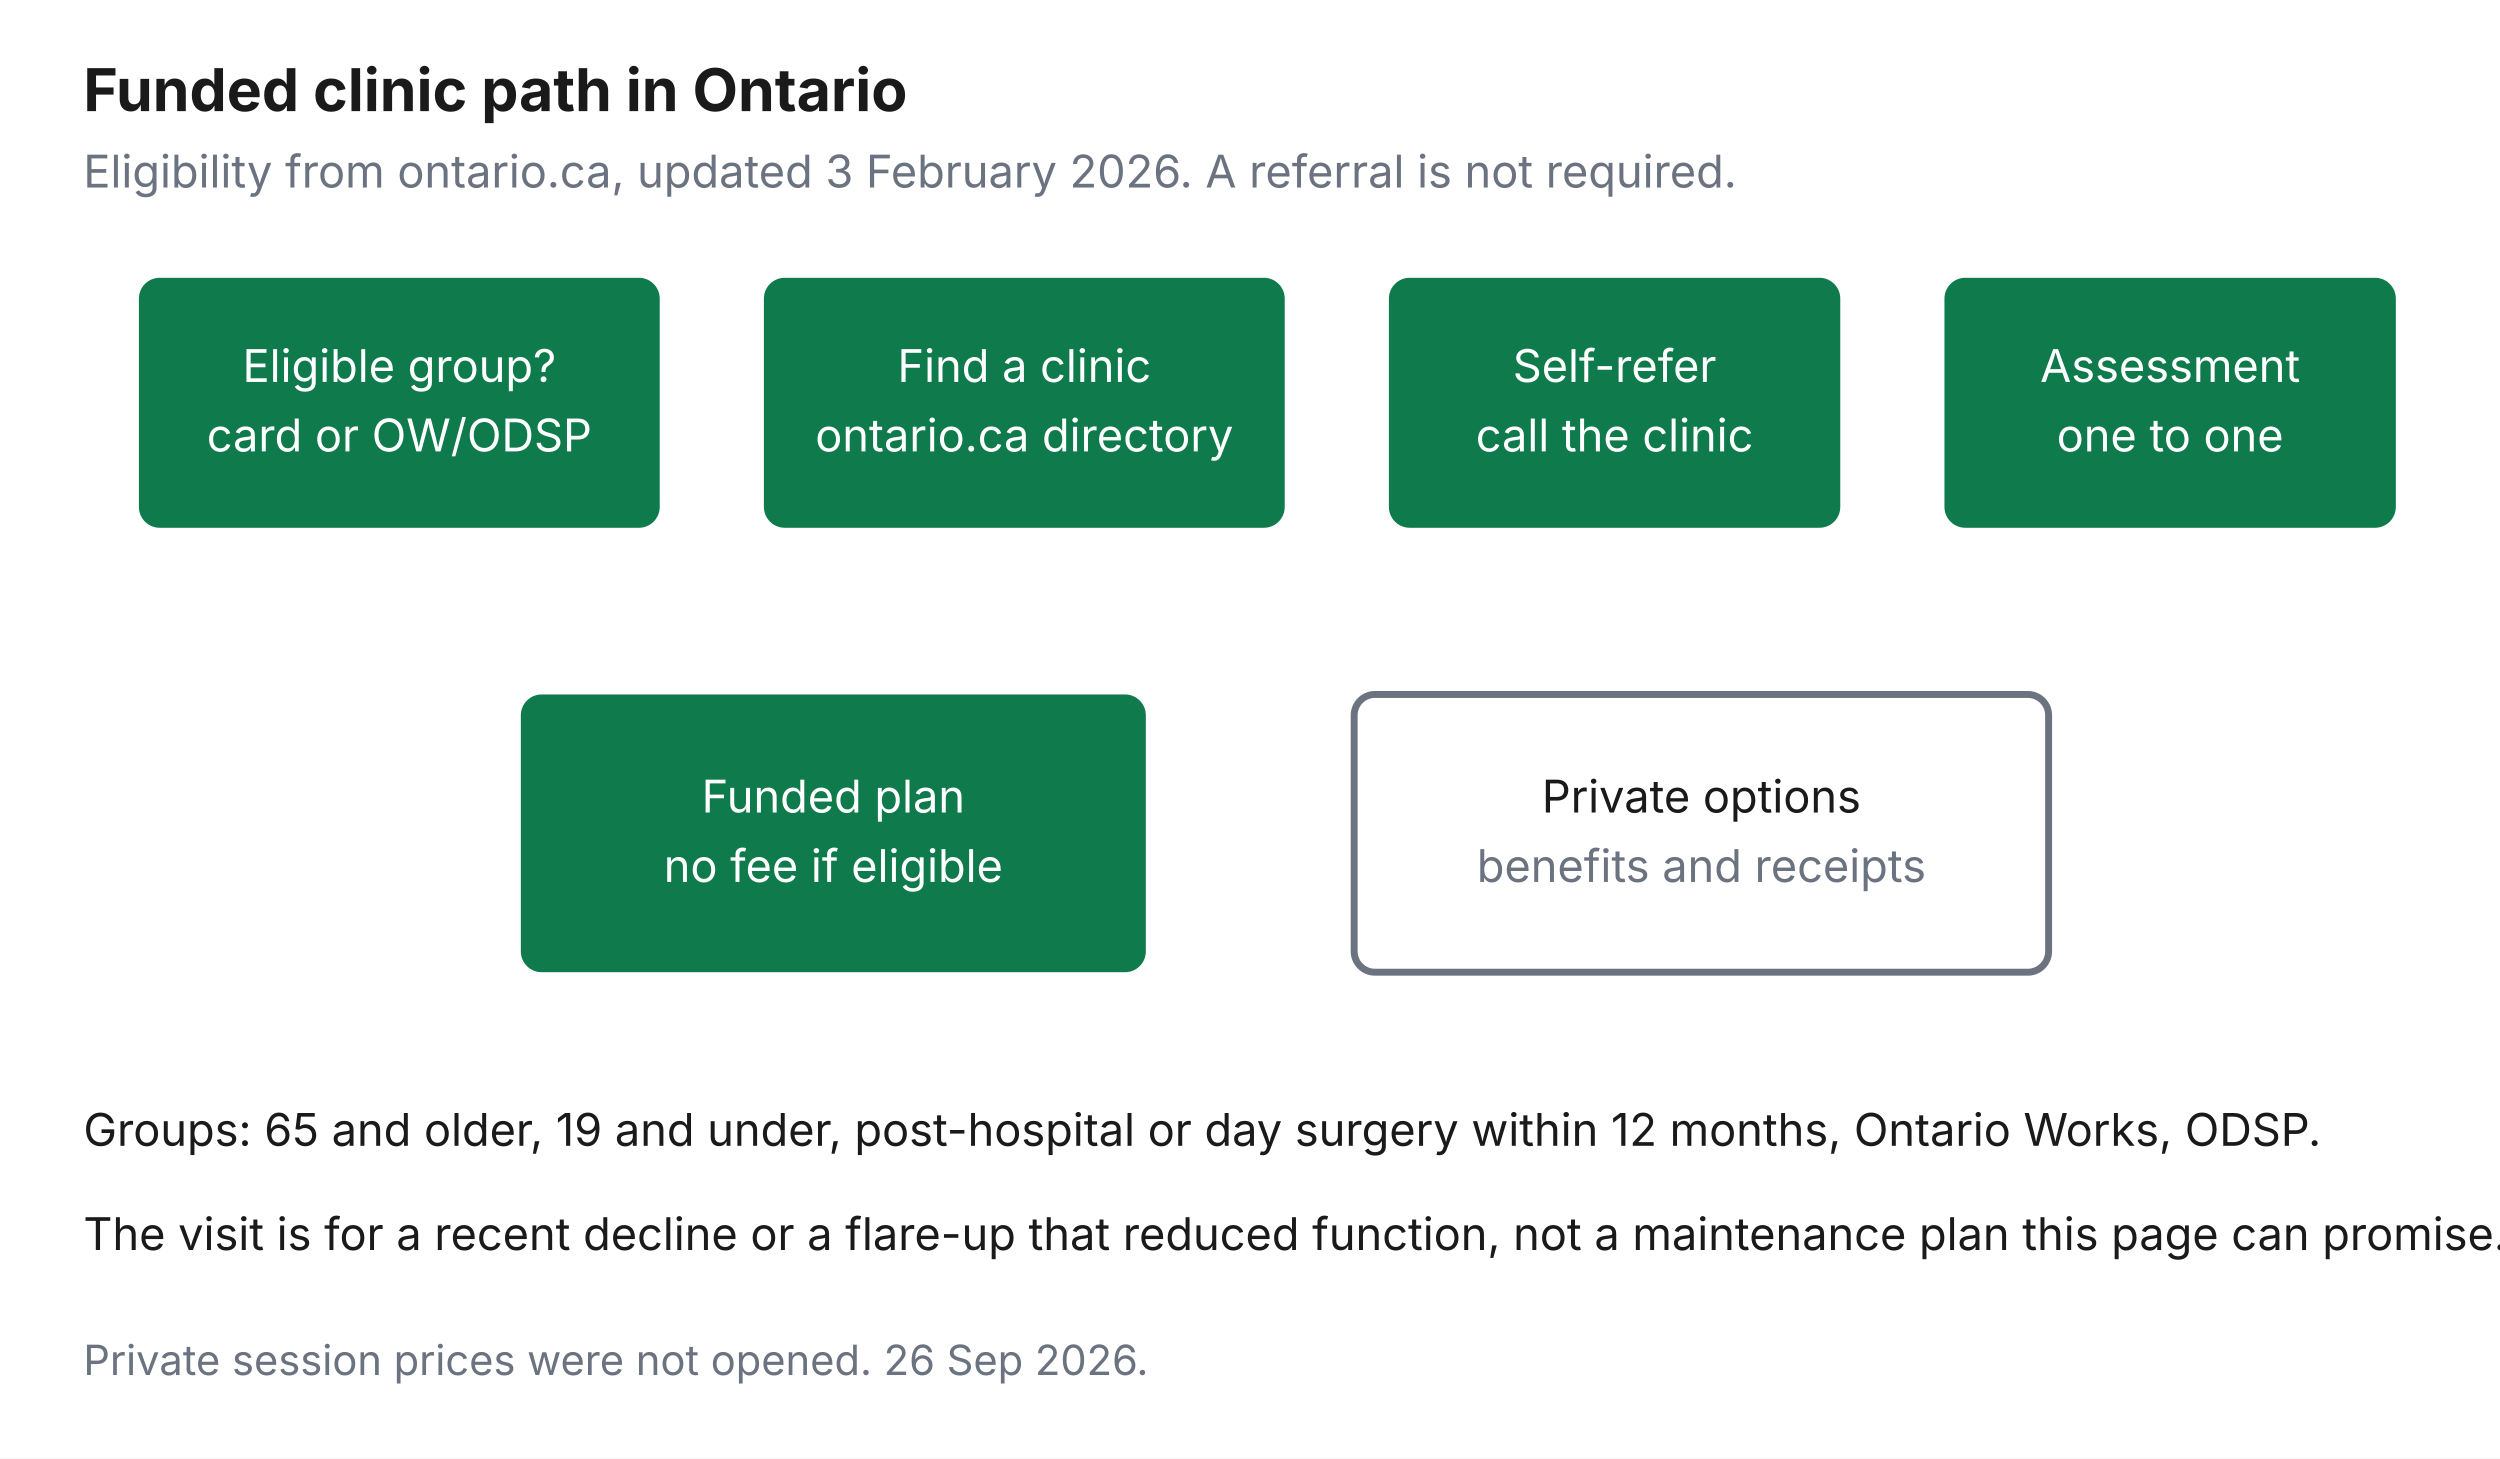
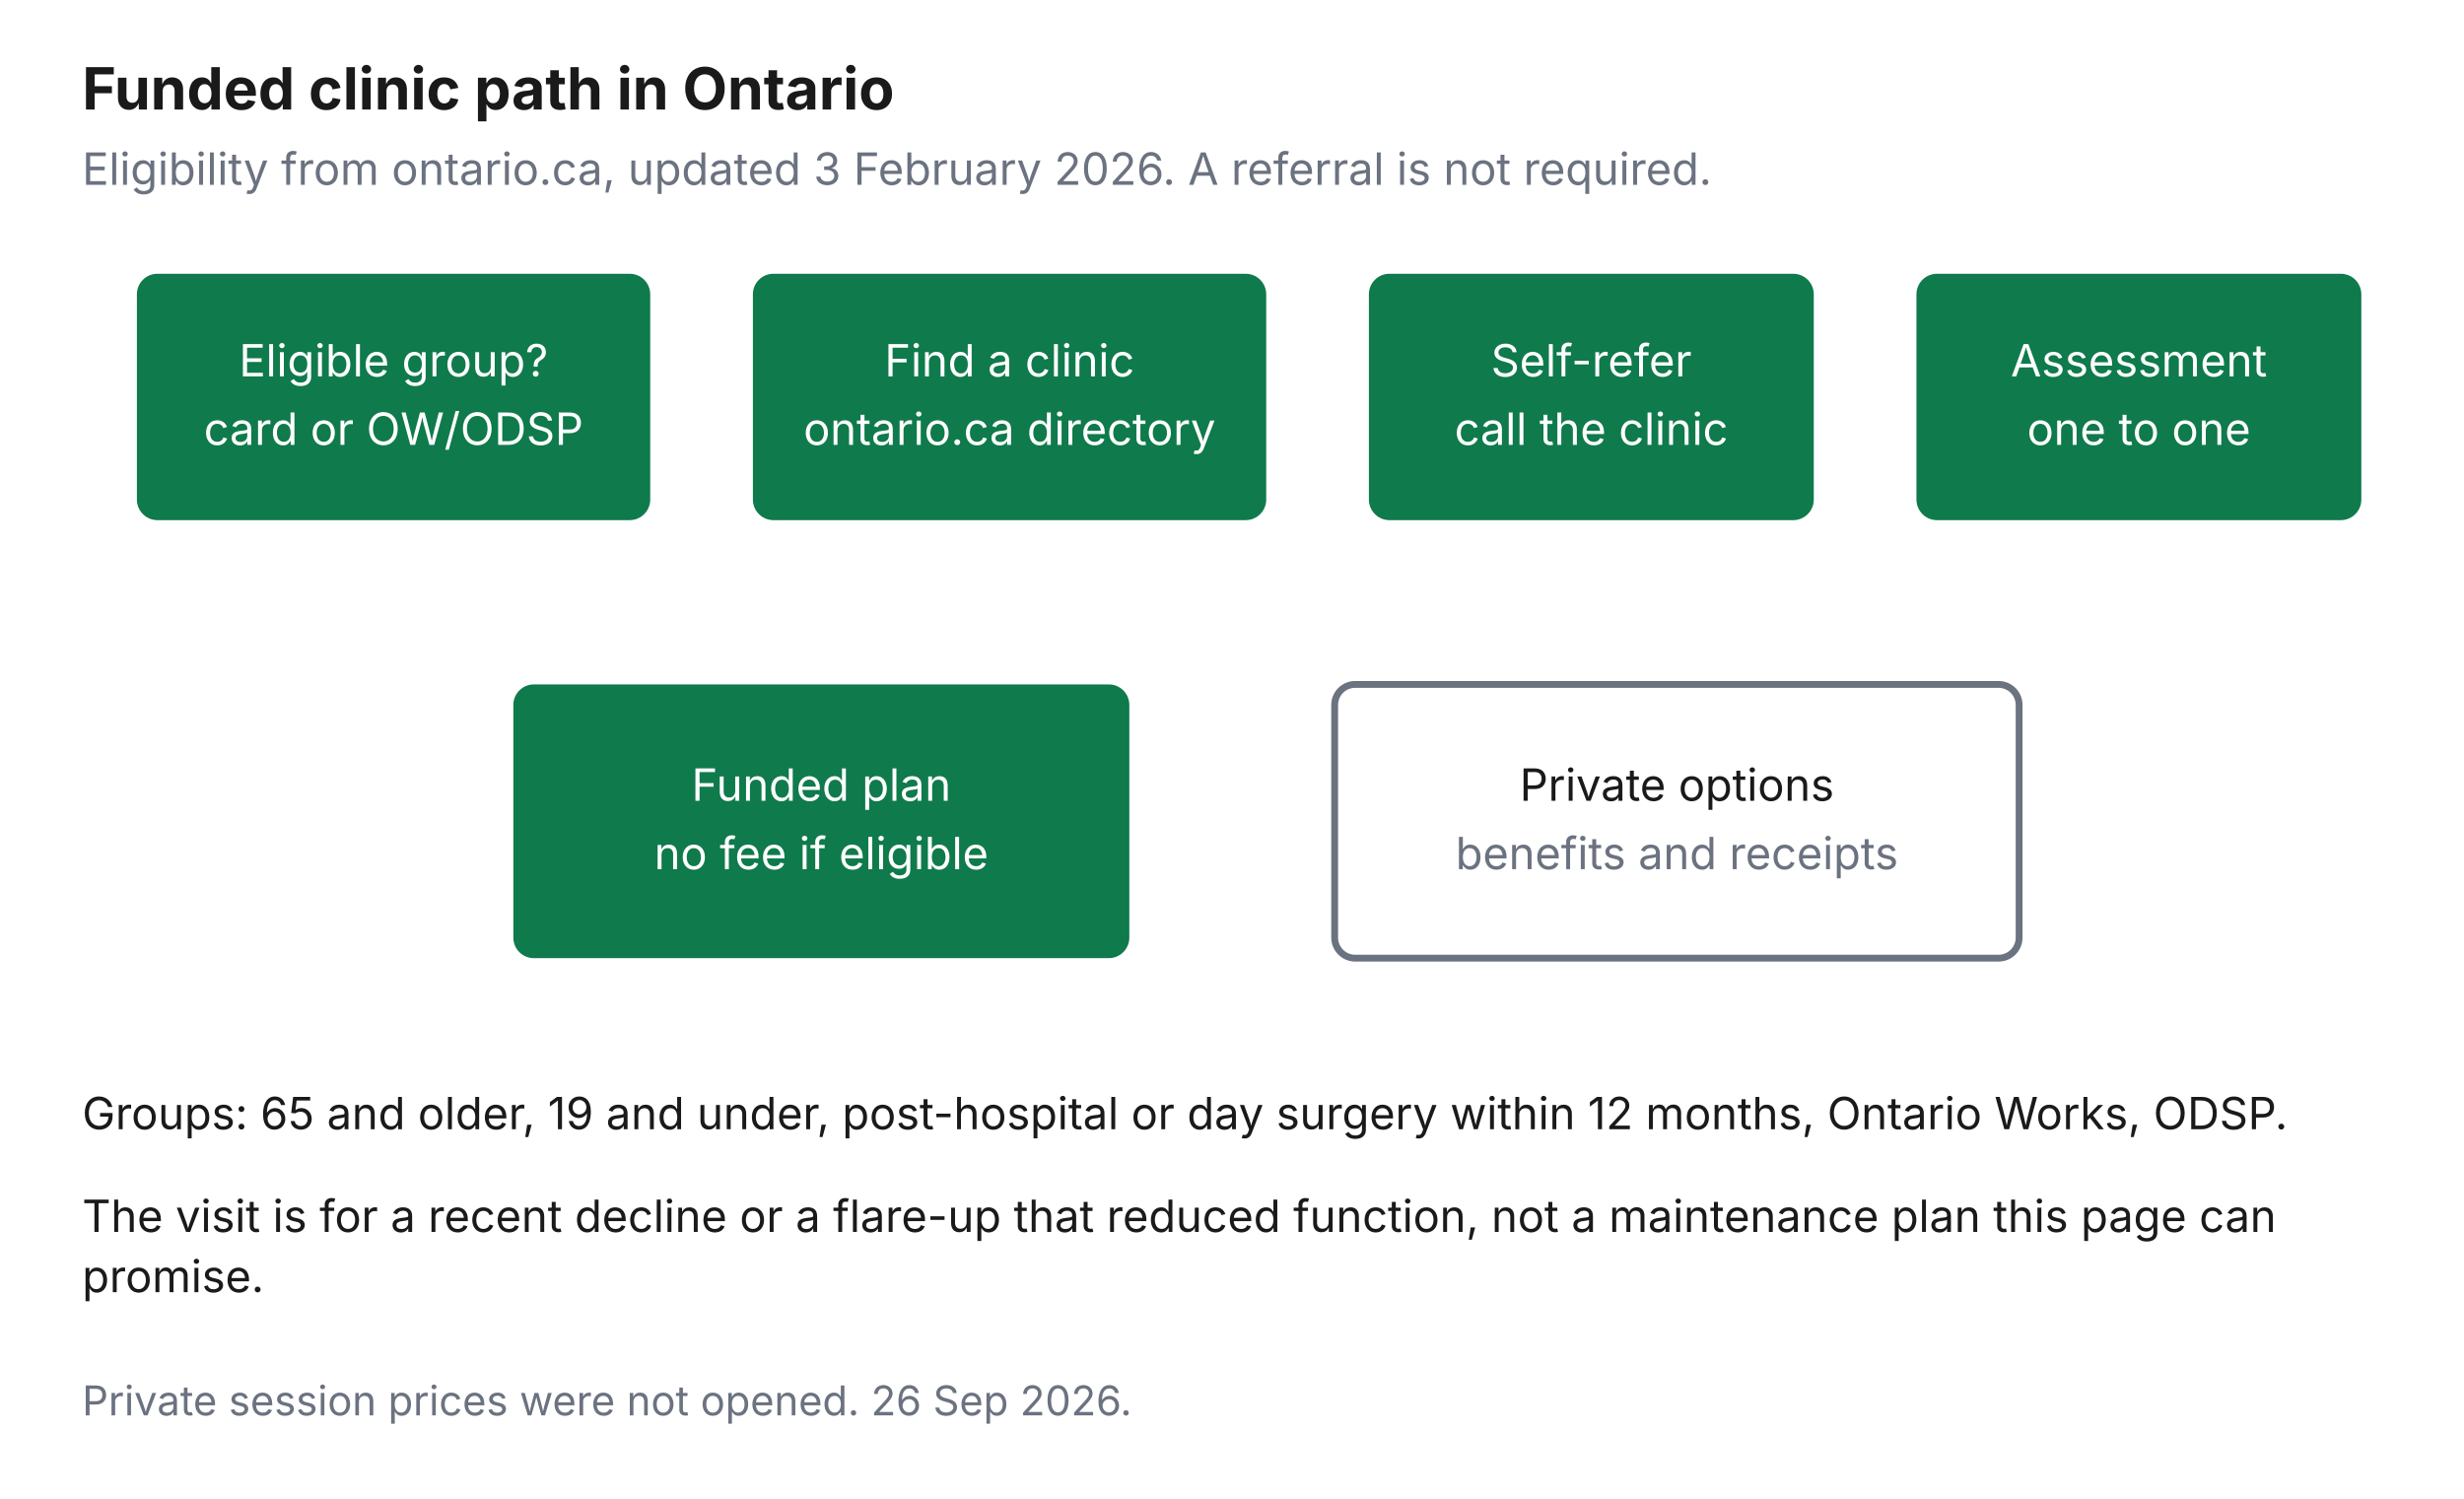
- <svg xmlns="http://www.w3.org/2000/svg" viewBox="0 0 720 420" role="img">
-   <rect width="720" height="420" fill="#FFFFFF" />
+ <svg xmlns="http://www.w3.org/2000/svg" viewBox="0 0 720 438" role="img">
+   <rect width="720" height="438" fill="#FFFFFF" />
  <text x="24" y="32" font-family="Inter, system-ui, sans-serif" font-size="17" font-weight="700" fill="#1A1A1A">Funded clinic path in Ontario</text>
  <text x="24" y="54" font-family="Inter, system-ui, sans-serif" font-size="13" fill="#6B7280">Eligibility from ontario.ca, updated 3 February 2026. A referral is not required.</text>
  <g font-family="Inter, system-ui, sans-serif" font-size="13" text-anchor="middle">
    <rect x="40" y="80" width="150" height="72" rx="6" fill="#0F7A4B" />
    <text x="115" y="110" fill="#FFFFFF">Eligible group?</text>
    <text x="115" y="130" fill="#FFFFFF">card or OW/ODSP</text>
    <rect x="220" y="80" width="150" height="72" rx="6" fill="#0F7A4B" />
    <text x="295" y="110" fill="#FFFFFF">Find a clinic</text>
    <text x="295" y="130" fill="#FFFFFF">ontario.ca directory</text>
    <rect x="400" y="80" width="130" height="72" rx="6" fill="#0F7A4B" />
    <text x="465" y="110" fill="#FFFFFF">Self-refer</text>
    <text x="465" y="130" fill="#FFFFFF">call the clinic</text>
    <rect x="560" y="80" width="130" height="72" rx="6" fill="#0F7A4B" />
    <text x="625" y="110" fill="#FFFFFF">Assessment</text>
    <text x="625" y="130" fill="#FFFFFF">one to one</text>
    <rect x="150" y="200" width="180" height="80" rx="6" fill="#0F7A4B" />
    <text x="240" y="234" fill="#FFFFFF">Funded plan</text>
    <text x="240" y="254" fill="#FFFFFF">no fee if eligible</text>
    <rect x="390" y="200" width="200" height="80" rx="6" fill="#FFFFFF" stroke="#6B7280" stroke-width="2" />
    <text x="490" y="234" fill="#1A1A1A">Private options</text>
    <text x="490" y="254" fill="#6B7280">benefits and receipts</text>
  </g>
  <text x="24" y="330" font-family="Inter, system-ui, sans-serif" font-size="13" fill="#1A1A1A">Groups: 65 and older, 19 and under, post-hospital or day surgery within 12 months, Ontario Works, ODSP.</text>
-   <text x="24" y="360" font-family="Inter, system-ui, sans-serif" font-size="13" fill="#1A1A1A">The visit is for a recent decline or a flare-up that reduced function, not a maintenance plan this page can promise.</text>
-   <text x="24" y="396" font-family="Inter, system-ui, sans-serif" font-size="12" fill="#6B7280">Private session prices were not opened. 26 Sep 2026.</text>
+   <text x="24" y="360" font-family="Inter, system-ui, sans-serif" font-size="13" fill="#1A1A1A">
+     <tspan x="24">The visit is for a recent decline or a flare-up that reduced function, not a maintenance plan this page can </tspan>
+     <tspan x="24" dy="17.6">promise.</tspan>
+   </text>
+   <text x="24" y="396" font-family="Inter, system-ui, sans-serif" font-size="12" fill="#6B7280" transform="translate(0,17.6)">Private session prices were not opened. 26 Sep 2026.</text>
</svg>
